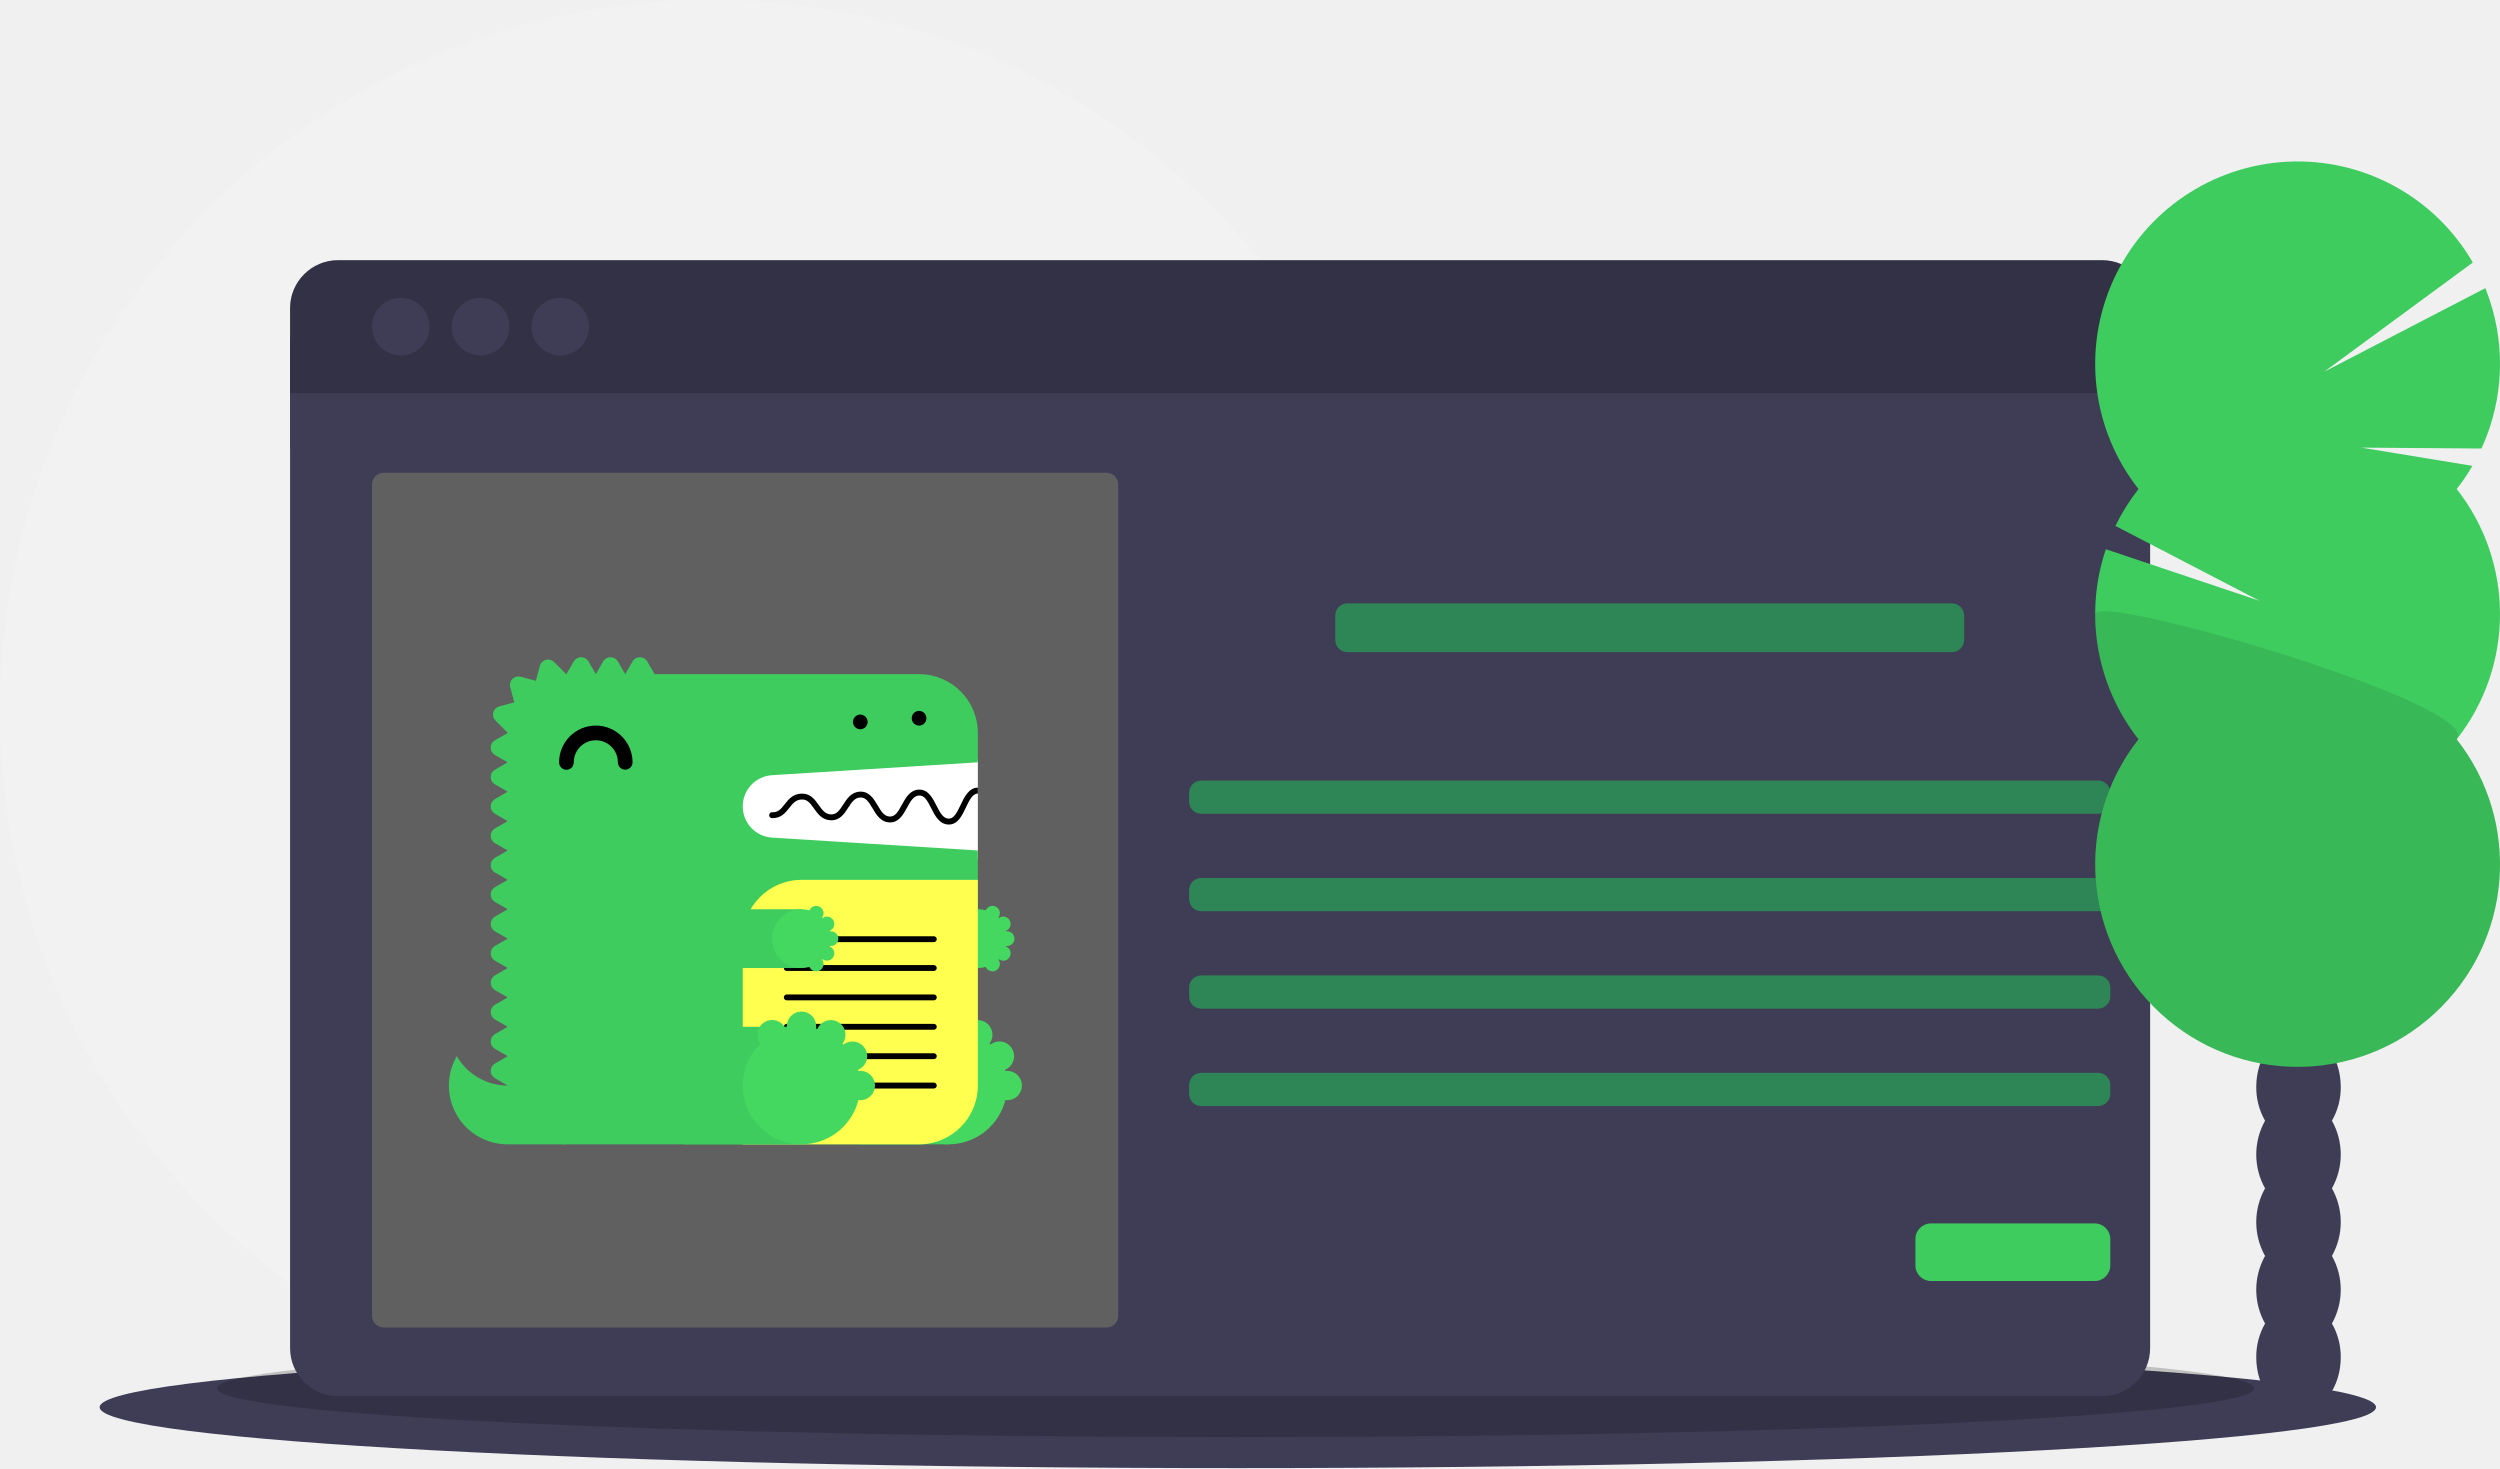
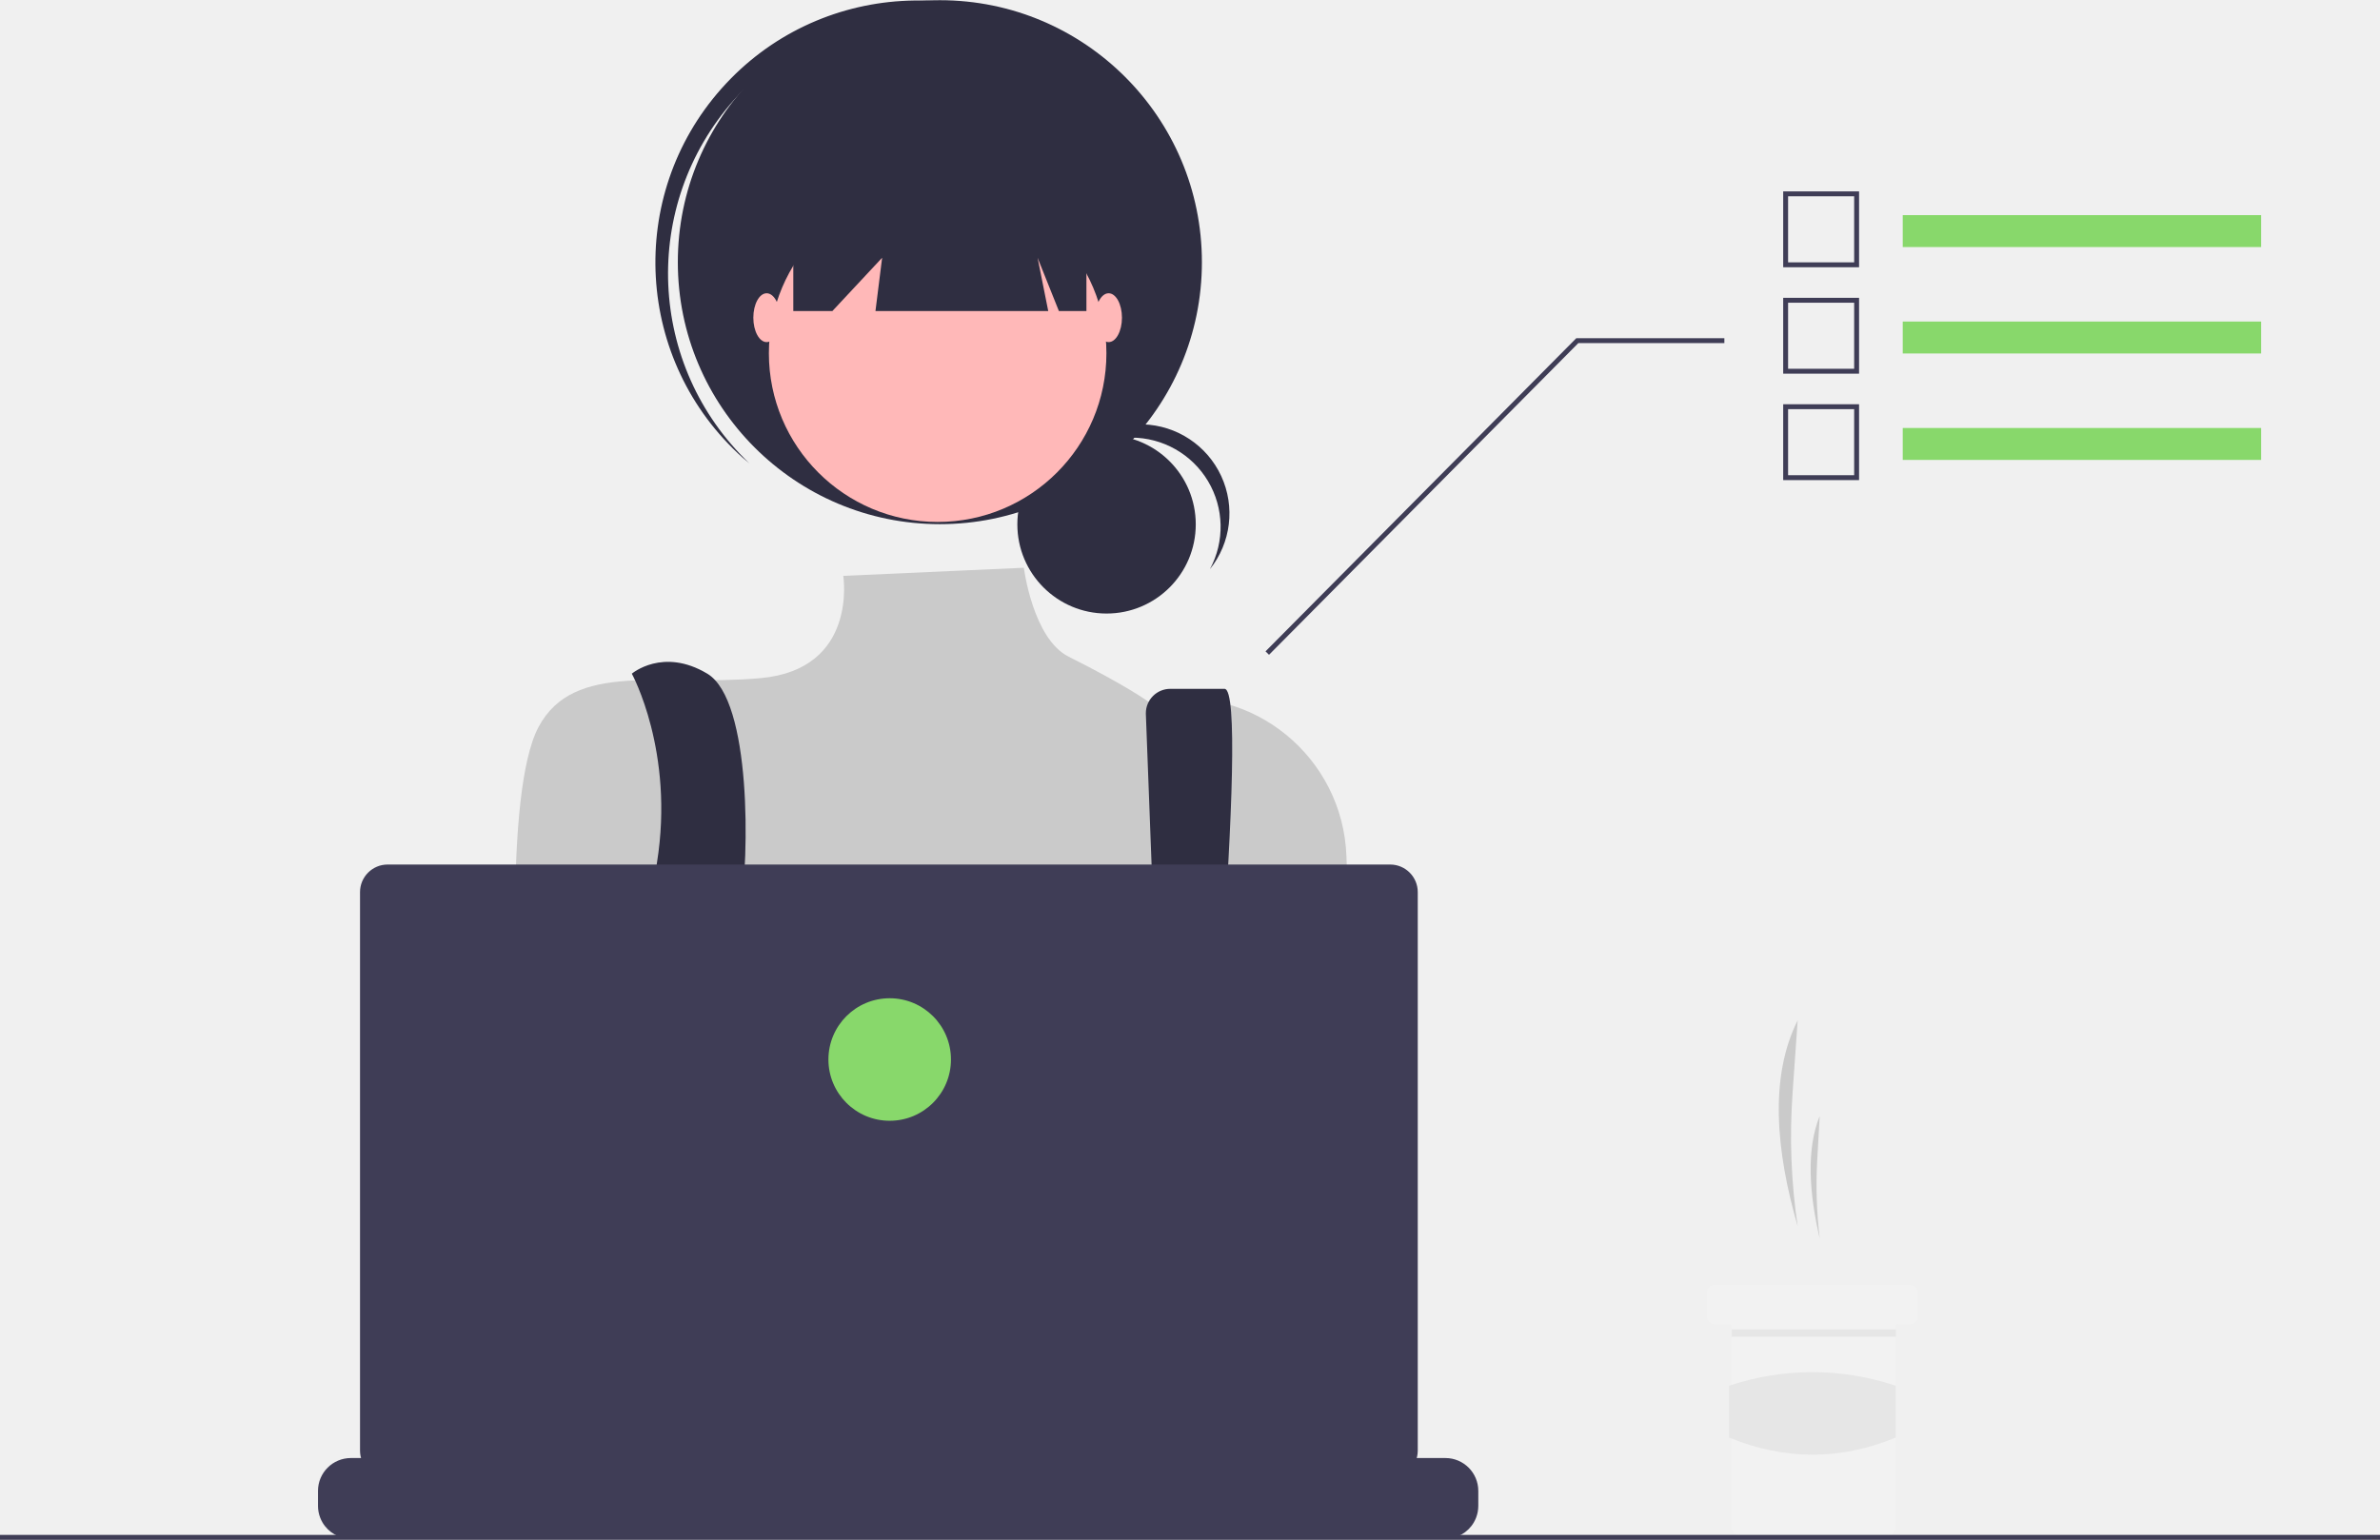
- <svg xmlns="http://www.w3.org/2000/svg" id="ac356da0-b129-4ca5-aecc-4700531dd101" data-name="Layer 1" width="1129" height="663" viewBox="0 0 1129 663">
-   <circle cx="321" cy="321" r="321" fill="#f2f2f2" />
-   <ellipse cx="559" cy="635.5" rx="514" ry="27.5" fill="#3f3d56" />
-   <ellipse cx="558" cy="627" rx="460" ry="22" opacity="0.2" />
-   <rect x="131" y="152.5" width="840" height="50" fill="#3f3d56" />
-   <path d="M166.5,727.33A21.67,21.67,0,0,0,188.17,749H984.83A21.67,21.67,0,0,0,1006.5,727.33V296h-840Z" transform="translate(-35.5 -118.5)" fill="#3f3d56" />
-   <path d="M984.83,236H188.17A21.67,21.67,0,0,0,166.5,257.67V296h840V257.67A21.67,21.67,0,0,0,984.83,236Z" transform="translate(-35.5 -118.5)" fill="#3f3d56" />
-   <path d="M984.83,236H188.17A21.67,21.67,0,0,0,166.5,257.67V296h840V257.67A21.67,21.67,0,0,0,984.83,236Z" transform="translate(-35.5 -118.5)" opacity="0.2" />
-   <circle cx="181" cy="147.5" r="13" fill="#3f3d56" />
-   <circle cx="217" cy="147.5" r="13" fill="#3f3d56" />
-   <circle cx="253" cy="147.5" r="13" fill="#3f3d56" />
-   <rect x="168" y="213.5" width="337" height="386" rx="5.335" fill="#606060" />
-   <rect x="603" y="272.5" width="284" height="22" rx="5.476" fill="#2e8555" />
-   <rect x="537" y="352.5" width="416" height="15" rx="5.476" fill="#2e8555" />
-   <rect x="537" y="396.5" width="416" height="15" rx="5.476" fill="#2e8555" />
-   <rect x="537" y="440.5" width="416" height="15" rx="5.476" fill="#2e8555" />
-   <rect x="537" y="484.5" width="416" height="15" rx="5.476" fill="#2e8555" />
-   <rect x="865" y="552.5" width="88" height="26" rx="7.028" fill="#3ecc5f" />
-   <path d="M1088.603,624.616a30.114,30.114,0,0,0,3.983-15.266c0-13.797-8.544-24.981-19.083-24.981s-19.083,11.184-19.083,24.981a30.114,30.114,0,0,0,3.983,15.266,31.248,31.248,0,0,0,0,30.532,31.248,31.248,0,0,0,0,30.532,31.248,31.248,0,0,0,0,30.532,30.114,30.114,0,0,0-3.983,15.266c0,13.797,8.544,24.981,19.083,24.981s19.083-11.184,19.083-24.981a30.114,30.114,0,0,0-3.983-15.266,31.248,31.248,0,0,0,0-30.532,31.248,31.248,0,0,0,0-30.532,31.248,31.248,0,0,0,0-30.532Z" transform="translate(-35.5 -118.5)" fill="#3f3d56" />
-   <ellipse cx="1038.003" cy="460.318" rx="19.083" ry="24.981" fill="#3f3d56" />
-   <ellipse cx="1038.003" cy="429.786" rx="19.083" ry="24.981" fill="#3f3d56" />
-   <path d="M1144.939,339.345a91.611,91.611,0,0,0,7.107-10.461l-50.141-8.235,54.229.403a91.566,91.566,0,0,0,1.746-72.426l-72.754,37.741,67.097-49.321a91.413,91.413,0,1,0-150.971,102.298,91.458,91.458,0,0,0-10.425,16.669l65.087,33.814-69.4-23.292a91.46,91.46,0,0,0,14.738,85.837,91.406,91.406,0,1,0,143.689,0,91.418,91.418,0,0,0,0-113.029Z" transform="translate(-35.5 -118.5)" fill="#3ecc5f" fill-rule="evenodd" />
-   <path d="M981.688,395.859a91.013,91.013,0,0,0,19.561,56.514,91.406,91.406,0,1,0,143.689,0C1157.19,436.821,981.688,385.6,981.688,395.859Z" transform="translate(-35.5 -118.5)" opacity="0.1" />
-   <path d="M365.62,461.436H477.094v45.12H365.62Z" transform="translate(-35.5 -118.5)" fill="#fff" fill-rule="evenodd" />
-   <path d="M264.763,608.741a26.509,26.509,0,0,1-22.962-13.271,26.51,26.51,0,0,0,22.962,39.812H291.304V608.741Z" transform="translate(-35.5 -118.5)" fill="#3ecc5f" fill-rule="evenodd" />
-   <path d="M384.172,468.571l92.922-5.807V449.493a26.541,26.541,0,0,0-26.541-26.541H331.116l-3.318-5.746a3.83,3.83,0,0,0-6.635,0l-3.318,5.746-3.318-5.746a3.83,3.83,0,0,0-6.635,0l-3.318,5.746L301.257,417.205a3.83,3.83,0,0,0-6.635,0L291.304,422.951c-.029,0-.056.004-.086.004l-5.497-5.495a3.829,3.829,0,0,0-6.407,1.717l-1.817,6.773L270.607,424.103a3.83,3.83,0,0,0-4.691,4.693l1.845,6.891-6.771,1.814a3.832,3.832,0,0,0-1.72,6.41l5.497,5.497c0,.028-.004.056-.004.085l-5.746,3.318a3.83,3.83,0,0,0,0,6.635l5.746,3.318L259.016,466.081a3.83,3.83,0,0,0,0,6.635l5.746,3.318-5.746,3.318a3.83,3.83,0,0,0,0,6.635l5.746,3.318-5.746,3.318a3.83,3.83,0,0,0,0,6.635l5.746,3.318-5.746,3.318a3.83,3.83,0,0,0,0,6.635l5.746,3.318-5.746,3.318a3.83,3.83,0,0,0,0,6.635l5.746,3.318-5.746,3.318a3.83,3.83,0,0,0,0,6.635l5.746,3.318-5.746,3.318a3.83,3.83,0,0,0,0,6.635l5.746,3.318L259.016,558.976a3.83,3.83,0,0,0,0,6.635l5.746,3.318-5.746,3.318a3.83,3.83,0,0,0,0,6.635l5.746,3.318-5.746,3.318a3.83,3.83,0,0,0,0,6.635l5.746,3.318-5.746,3.318a3.83,3.83,0,0,0,0,6.635l5.746,3.318A26.541,26.541,0,0,0,291.304,635.283H450.553A26.541,26.541,0,0,0,477.094,608.741V502.575l-92.922-5.807a14.126,14.126,0,0,1,0-28.198" transform="translate(-35.5 -118.5)" fill="#3ecc5f" fill-rule="evenodd" />
-   <path d="M424.011,635.283h39.812V582.2H424.011Z" transform="translate(-35.5 -118.5)" fill="#3ecc5f" fill-rule="evenodd" />
-   <path d="M490.365,602.106a6.602,6.602,0,0,0-.848.085c-.05-.199-.098-.399-.154-.599A6.627,6.627,0,1,0,482.806,590.21q-.22-.225-.445-.446a6.624,6.624,0,1,0-11.397-6.564c-.196-.056-.394-.102-.591-.153a6.64,6.64,0,1,0-13.101,0c-.196.05-.394.097-.591.153a6.628,6.628,0,1,0-11.397,6.564,26.528,26.528,0,1,0,44.231,25.528,6.621,6.621,0,1,0,.848-13.186" transform="translate(-35.5 -118.5)" fill="#44d860" fill-rule="evenodd" />
-   <path d="M437.282,555.658H477.094V529.117H437.282Z" transform="translate(-35.5 -118.5)" fill="#3ecc5f" fill-rule="evenodd" />
-   <path d="M490.365,545.705a3.318,3.318,0,0,0,0-6.635,3.411,3.411,0,0,0-.423.042c-.027-.1-.049-.199-.077-.299a3.319,3.319,0,0,0-1.278-6.379,3.282,3.282,0,0,0-2.001.687q-.109-.113-.223-.223a3.282,3.282,0,0,0,.671-1.983,3.318,3.318,0,0,0-6.37-1.299,13.271,13.271,0,1,0,0,25.541,3.318,3.318,0,0,0,6.37-1.299,3.282,3.282,0,0,0-.671-1.983q.113-.109.223-.223a3.282,3.282,0,0,0,2.001.687,3.318,3.318,0,0,0,1.278-6.379c.028-.098.05-.199.077-.299a3.413,3.413,0,0,0,.423.042" transform="translate(-35.5 -118.5)" fill="#44d860" fill-rule="evenodd" />
-   <path d="M317.845,466.081a3.318,3.318,0,0,1-3.318-3.318,9.953,9.953,0,1,0-19.906,0,3.318,3.318,0,1,1-6.635,0,16.588,16.588,0,1,1,33.177,0,3.318,3.318,0,0,1-3.318,3.318" transform="translate(-35.5 -118.5)" fill-rule="evenodd" />
-   <path d="M370.928,635.283h79.624A26.541,26.541,0,0,0,477.094,608.741v-92.895H397.47a26.541,26.541,0,0,0-26.541,26.541Z" transform="translate(-35.5 -118.5)" fill="#ffff50" fill-rule="evenodd" />
-   <path d="M457.214,556.985H390.808a1.327,1.327,0,0,1,0-2.654h66.407a1.327,1.327,0,0,1,0,2.654m0,26.541H390.808a1.327,1.327,0,1,1,0-2.654h66.407a1.327,1.327,0,0,1,0,2.654m0,26.541H390.808a1.327,1.327,0,1,1,0-2.654h66.407a1.327,1.327,0,0,1,0,2.654m0-66.107H390.808a1.327,1.327,0,0,1,0-2.654h66.407a1.327,1.327,0,0,1,0,2.654m0,26.295H390.808a1.327,1.327,0,0,1,0-2.654h66.407a1.327,1.327,0,0,1,0,2.654m0,26.541H390.808a1.327,1.327,0,0,1,0-2.654h66.407a1.327,1.327,0,0,1,0,2.654M477.094,474.191c-.016,0-.029-.008-.045-.007-4.101.139-6.041,4.241-7.753,7.86-1.786,3.782-3.168,6.241-5.432,6.167-2.507-.09-3.94-2.922-5.458-5.919-1.744-3.442-3.734-7.347-7.913-7.201-4.042.138-5.989,3.708-7.706,6.857-1.827,3.355-3.071,5.395-5.469,5.3-2.557-.093-3.916-2.395-5.489-5.06-1.753-2.967-3.78-6.304-7.878-6.189-3.973.137-5.925,3.165-7.648,5.839-1.822,2.827-3.099,4.549-5.527,4.447-2.618-.093-3.971-2.004-5.535-4.216-1.757-2.486-3.737-5.299-7.823-5.162-3.886.133-5.838,2.614-7.559,4.801-1.635,2.076-2.912,3.718-5.612,3.615a1.328,1.328,0,1,0-.096,2.654c4.004.134,6.032-2.389,7.793-4.628,1.562-1.985,2.91-3.699,5.564-3.789,2.556-.109,3.754,1.48,5.567,4.041,1.721,2.434,3.675,5.194,7.605,5.336,4.118.138,6.099-2.939,7.854-5.663,1.569-2.434,2.922-4.535,5.507-4.624,2.379-.089,3.675,1.792,5.501,4.885,1.721,2.916,3.671,6.219,7.68,6.365,4.147.143,6.15-3.477,7.895-6.682,1.512-2.771,2.938-5.388,5.466-5.476,2.379-.056,3.62,2.117,5.456,5.746,1.715,3.388,3.659,7.226,7.73,7.373l.224.004c4.066,0,5.996-4.081,7.704-7.689,1.512-3.198,2.942-6.211,5.397-6.334Z" transform="translate(-35.5 -118.5)" fill-rule="evenodd" />
-   <path d="M344.387,635.283h53.083V582.2H344.387Z" transform="translate(-35.5 -118.5)" fill="#3ecc5f" fill-rule="evenodd" />
-   <path d="M424.011,602.106a6.602,6.602,0,0,0-.848.085c-.05-.199-.098-.399-.154-.599A6.627,6.627,0,1,0,416.452,590.21q-.22-.225-.445-.446a6.624,6.624,0,1,0-11.397-6.564c-.196-.056-.394-.102-.591-.153a6.64,6.64,0,1,0-13.101,0c-.196.05-.394.097-.591.153a6.628,6.628,0,1,0-11.397,6.564,26.528,26.528,0,1,0,44.231,25.528,6.621,6.621,0,1,0,.848-13.186" transform="translate(-35.5 -118.5)" fill="#44d860" fill-rule="evenodd" />
-   <path d="M344.387,555.658h53.083V529.117H344.387Z" transform="translate(-35.5 -118.5)" fill="#3ecc5f" fill-rule="evenodd" />
-   <path d="M410.74,545.705a3.318,3.318,0,1,0,0-6.635,3.411,3.411,0,0,0-.423.042c-.027-.1-.049-.199-.077-.299a3.319,3.319,0,0,0-1.278-6.379,3.282,3.282,0,0,0-2.001.687q-.109-.113-.223-.223a3.282,3.282,0,0,0,.671-1.983,3.318,3.318,0,0,0-6.37-1.299,13.271,13.271,0,1,0,0,25.541,3.318,3.318,0,0,0,6.37-1.299,3.282,3.282,0,0,0-.671-1.983q.113-.109.223-.223a3.282,3.282,0,0,0,2.001.687,3.318,3.318,0,0,0,1.278-6.379c.028-.098.05-.199.077-.299a3.413,3.413,0,0,0,.423.042" transform="translate(-35.5 -118.5)" fill="#44d860" fill-rule="evenodd" />
-   <path d="M424.011,447.834a3.603,3.603,0,0,1-.65-.066,3.344,3.344,0,0,1-.624-.186,3.447,3.447,0,0,1-.572-.305,5.027,5.027,0,0,1-.504-.411,3.887,3.887,0,0,1-.41-.504,3.275,3.275,0,0,1-.557-1.845,3.602,3.602,0,0,1,.066-.65,3.826,3.826,0,0,1,.184-.624,3.489,3.489,0,0,1,.307-.571,3.197,3.197,0,0,1,.914-.916,3.447,3.447,0,0,1,.572-.305,3.344,3.344,0,0,1,.624-.186,3.069,3.069,0,0,1,1.301,0,3.223,3.223,0,0,1,1.194.491,5.028,5.028,0,0,1,.504.411,4.88,4.88,0,0,1,.411.504,3.382,3.382,0,0,1,.305.571,3.478,3.478,0,0,1,.252,1.274A3.364,3.364,0,0,1,426.36,446.865a5.027,5.027,0,0,1-.504.411,3.306,3.306,0,0,1-1.845.557m26.541-1.659a3.388,3.388,0,0,1-2.35-.969,5.042,5.042,0,0,1-.41-.504,3.275,3.275,0,0,1-.557-1.845,3.387,3.387,0,0,1,.967-2.349,5.026,5.026,0,0,1,.504-.411,3.447,3.447,0,0,1,.572-.305,3.343,3.343,0,0,1,.624-.186,3.07,3.07,0,0,1,1.301,0,3.224,3.224,0,0,1,1.194.491,5.026,5.026,0,0,1,.504.411,3.388,3.388,0,0,1,.969,2.349,3.726,3.726,0,0,1-.066.65,3.374,3.374,0,0,1-.186.624,4.715,4.715,0,0,1-.305.571,4.88,4.88,0,0,1-.411.504,5.026,5.026,0,0,1-.504.411,3.305,3.305,0,0,1-1.845.557" transform="translate(-35.5 -118.5)" fill-rule="evenodd" />
+ <svg xmlns="http://www.w3.org/2000/svg" id="ab47acfe-844d-4101-aa7b-df38aa50dbe4" data-name="Layer 1" width="971.052" height="628.381" viewBox="0 0 971.052 628.381">
+   <path d="M847.931,636.215h0a249.626,249.626,0,0,1-2.095-54.111l2.095-29.889h0c-11.542,22.966-8.933,53.192,0,84Z" transform="translate(-114.4741 -135.8093)" fill="#cacaca" />
+   <path d="M856.931,641.215h0a183.497,183.497,0,0,1-1.008-32.209l1.008-17.791h0C851.378,604.885,852.633,622.877,856.931,641.215Z" transform="translate(-114.4741 -135.8093)" fill="#cacaca" />
+   <path d="M896.936,663.217v10a3.016,3.016,0,0,1-3,3h-5a.996.996,0,0,0-1,1v82a3.016,3.016,0,0,1-3,3h-61a3.002,3.002,0,0,1-3-3v-82a1.003,1.003,0,0,0-1-1h-6a3.002,3.002,0,0,1-3-3v-10a2.996,2.996,0,0,1,3-3h80A3.009,3.009,0,0,1,896.936,663.217Z" transform="translate(-114.4741 -135.8093)" fill="#f2f2f2" />
+   <rect x="706.552" y="542.508" width="67" height="3" fill="#e6e6e6" />
+   <path d="M887.936,722.462c-22.42,9.278-45.084,9.38-68,0V701.327a106.79,106.79,0,0,1,68,0Z" transform="translate(-114.4741 -135.8093)" fill="#e6e6e6" />
+   <circle cx="451.481" cy="213.985" r="36.396" fill="#2f2e41" />
+   <path d="M576.095,314.401a36.401,36.401,0,0,1,32.039,53.669,36.387,36.387,0,1,0-60.454-39.982A36.306,36.306,0,0,1,576.095,314.401Z" transform="translate(-114.4741 -135.8093)" fill="#2f2e41" />
+   <circle cx="383.471" cy="106.996" r="106.912" fill="#2f2e41" />
+   <path d="M414.036,176.471A106.893,106.893,0,0,1,562.203,165.261c-.874-.831-1.739-1.669-2.648-2.476a106.913,106.913,0,0,0-142.066,159.807c.908.808,1.842,1.568,2.77,2.339A106.893,106.893,0,0,1,414.036,176.471Z" transform="translate(-114.4741 -135.8093)" fill="#2f2e41" />
+   <circle cx="382.565" cy="144.143" r="68.859" fill="#ffb8b8" />
+   <path d="M532.214,367.505l-73.688,3.313s6.15,38.108-33.715,41.732-76.107-7.248-90.604,19.933-8.248,123.966-8.248,123.966,27.181,97.852,48.926,112.349,212.013-5.436,212.013-5.436L666.526,562.817l-2.697-77.54c-1.408-40.491-38.377-70.892-78.194-63.398q-1.173.221-2.362.475s-8.747-6.538-32.747-18.538C535.849,396.479,532.214,367.505,532.214,367.505Z" transform="translate(-114.4741 -135.8093)" fill="#cacaca" />
+   <path d="M372.26,410.738s17.514,31.778,10.266,77.08,23.164,141.114,23.164,141.114l21.745-5.436s-14.497-94.228-10.872-115.973,4.624-85.913-13.497-96.785S372.26,410.738,372.26,410.738Z" transform="translate(-114.4741 -135.8093)" fill="#2f2e41" />
+   <path d="M581.999,427.4l7.617,200.626,14.497,9.06s20.839-220.167,9.966-220.167H591.956a9.97,9.97,0,0,0-9.97,9.97Q581.986,427.145,581.999,427.4Z" transform="translate(-114.4741 -135.8093)" fill="#2f2e41" />
+   <circle cx="301.182" cy="479.532" r="9.06" fill="#88d86b" />
+   <circle cx="482.39" cy="488.592" r="9.06" fill="#88d86b" />
+   <polygon points="323.672 58.069 323.672 126.928 339.619 126.928 359.914 105.183 357.196 126.928 427.685 126.928 423.336 105.183 432.034 126.928 443.269 126.928 443.269 58.069 323.672 58.069" fill="#2f2e41" />
+   <ellipse cx="312.8" cy="129.647" rx="5.436" ry="9.966" fill="#ffb8b8" />
+   <ellipse cx="452.329" cy="129.647" rx="5.436" ry="9.966" fill="#ffb8b8" />
+   <path d="M717.626,744.255v6.07a13.34,13.34,0,0,1-.91,4.87,13.683,13.683,0,0,1-.97,2,13.437,13.437,0,0,1-11.55,6.56h-446.55a13.437,13.437,0,0,1-11.55-6.56,13.69,13.69,0,0,1-.97-2,13.341,13.341,0,0,1-.91-4.87v-6.07a13.426,13.426,0,0,1,13.423-13.43h25.747v-2.83a.559.559,0,0,1,.558-.56h13.432a.559.559,0,0,1,.56.558v2.832h8.39v-2.83a.559.559,0,0,1,.558-.56h13.432a.559.559,0,0,1,.56.558v2.832h8.4v-2.83a.559.559,0,0,1,.558-.56h13.432a.559.559,0,0,1,.56.558v2.832h8.39v-2.83a.559.559,0,0,1,.558-.56h13.432a.559.559,0,0,1,.56.558v2.832h8.39v-2.83a.559.559,0,0,1,.558-.56h13.432a.559.559,0,0,1,.56.558v2.832h8.4v-2.83a.559.559,0,0,1,.558-.56h13.432a.559.559,0,0,1,.56.558v2.832h8.39v-2.83a.559.559,0,0,1,.558-.56H526.806a.559.559,0,0,1,.56.558v2.832h8.4v-2.83a.559.559,0,0,1,.558-.56h13.432a.566.566,0,0,1,.56.56v2.83h8.39v-2.83a.559.559,0,0,1,.558-.56h13.432a.559.559,0,0,1,.56.558v2.832h8.39v-2.83a.559.559,0,0,1,.558-.56h13.432a.559.559,0,0,1,.56.558v2.832h8.4v-2.83a.559.559,0,0,1,.558-.56h13.432a.557.557,0,0,1,.55.56v2.83h8.4v-2.83a.559.559,0,0,1,.558-.56h13.432a.559.559,0,0,1,.56.558v2.832h8.39v-2.83a.559.559,0,0,1,.558-.56h13.432a.559.559,0,0,1,.56.558v2.832h39.17a13.426,13.426,0,0,1,13.43,13.423Z" transform="translate(-114.4741 -135.8093)" fill="#3f3d56" />
+   <rect y="626.381" width="971.052" height="2" fill="#3f3d56" />
+   <path d="M681.668,488.621H272.625a11.259,11.259,0,0,0-11.259,11.259V727.791A11.259,11.259,0,0,0,272.625,739.05H681.668a11.259,11.259,0,0,0,11.259-11.259V499.88a11.259,11.259,0,0,0-11.259-11.259Z" transform="translate(-114.4741 -135.8093)" fill="#3f3d56" />
+   <circle cx="363" cy="432.381" r="25" fill="#88d86b" />
+   <polygon points="517.763 267.219 643.969 140.016 703.552 140.016 703.552 138.016 643.134 138.016 642.841 138.313 516.341 265.813 517.763 267.219" fill="#3f3d56" />
+   <rect x="776.328" y="87.792" width="146.224" height="13.03" fill="#88d86b" />
+   <path d="M872.981,244.87H842.026V213.915H872.981Zm-28.955-2H870.981V215.915H844.026Z" transform="translate(-114.4741 -135.8093)" fill="#3f3d56" />
+   <rect x="776.328" y="131.225" width="146.224" height="13.03" fill="#88d86b" />
+   <path d="M872.981,288.303H842.026V257.348H872.981Zm-28.955-2H870.981V259.348H844.026Z" transform="translate(-114.4741 -135.8093)" fill="#3f3d56" />
+   <rect x="776.328" y="174.658" width="146.224" height="13.03" fill="#88d86b" />
+   <path d="M872.981,331.736H842.026V300.781H872.981Zm-28.955-2H870.981V302.781H844.026Z" transform="translate(-114.4741 -135.8093)" fill="#3f3d56" />
</svg>
